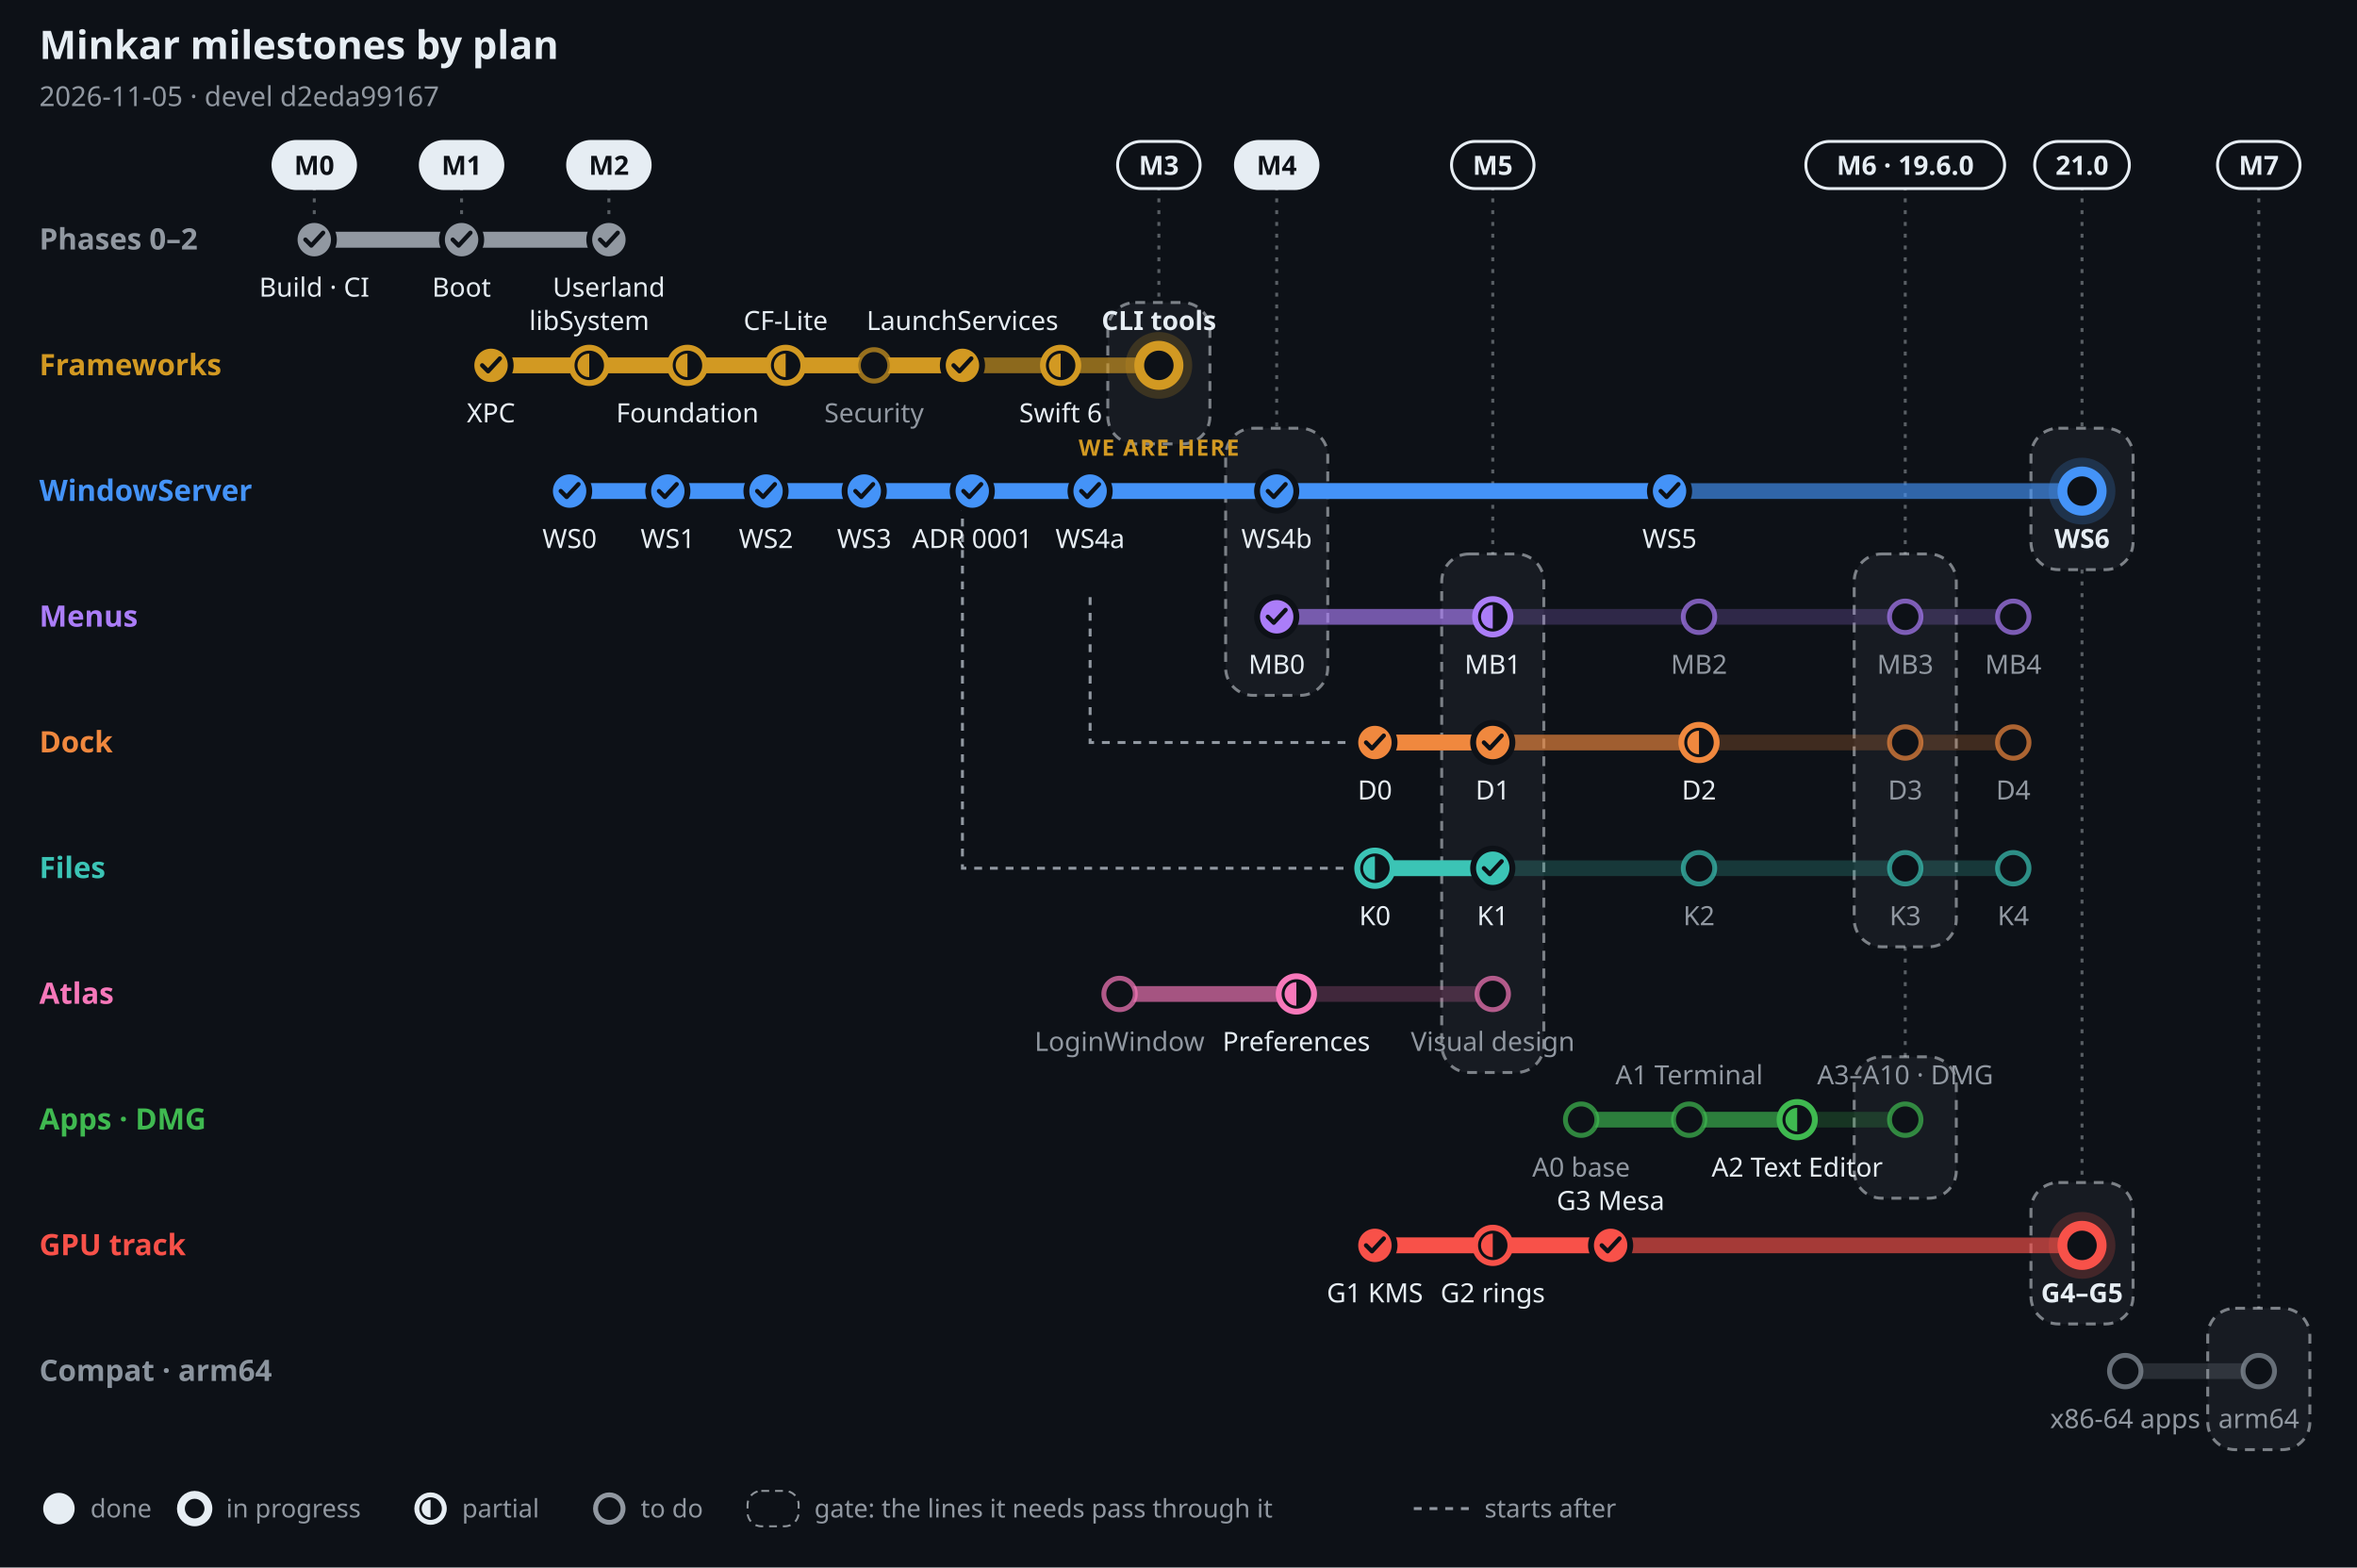
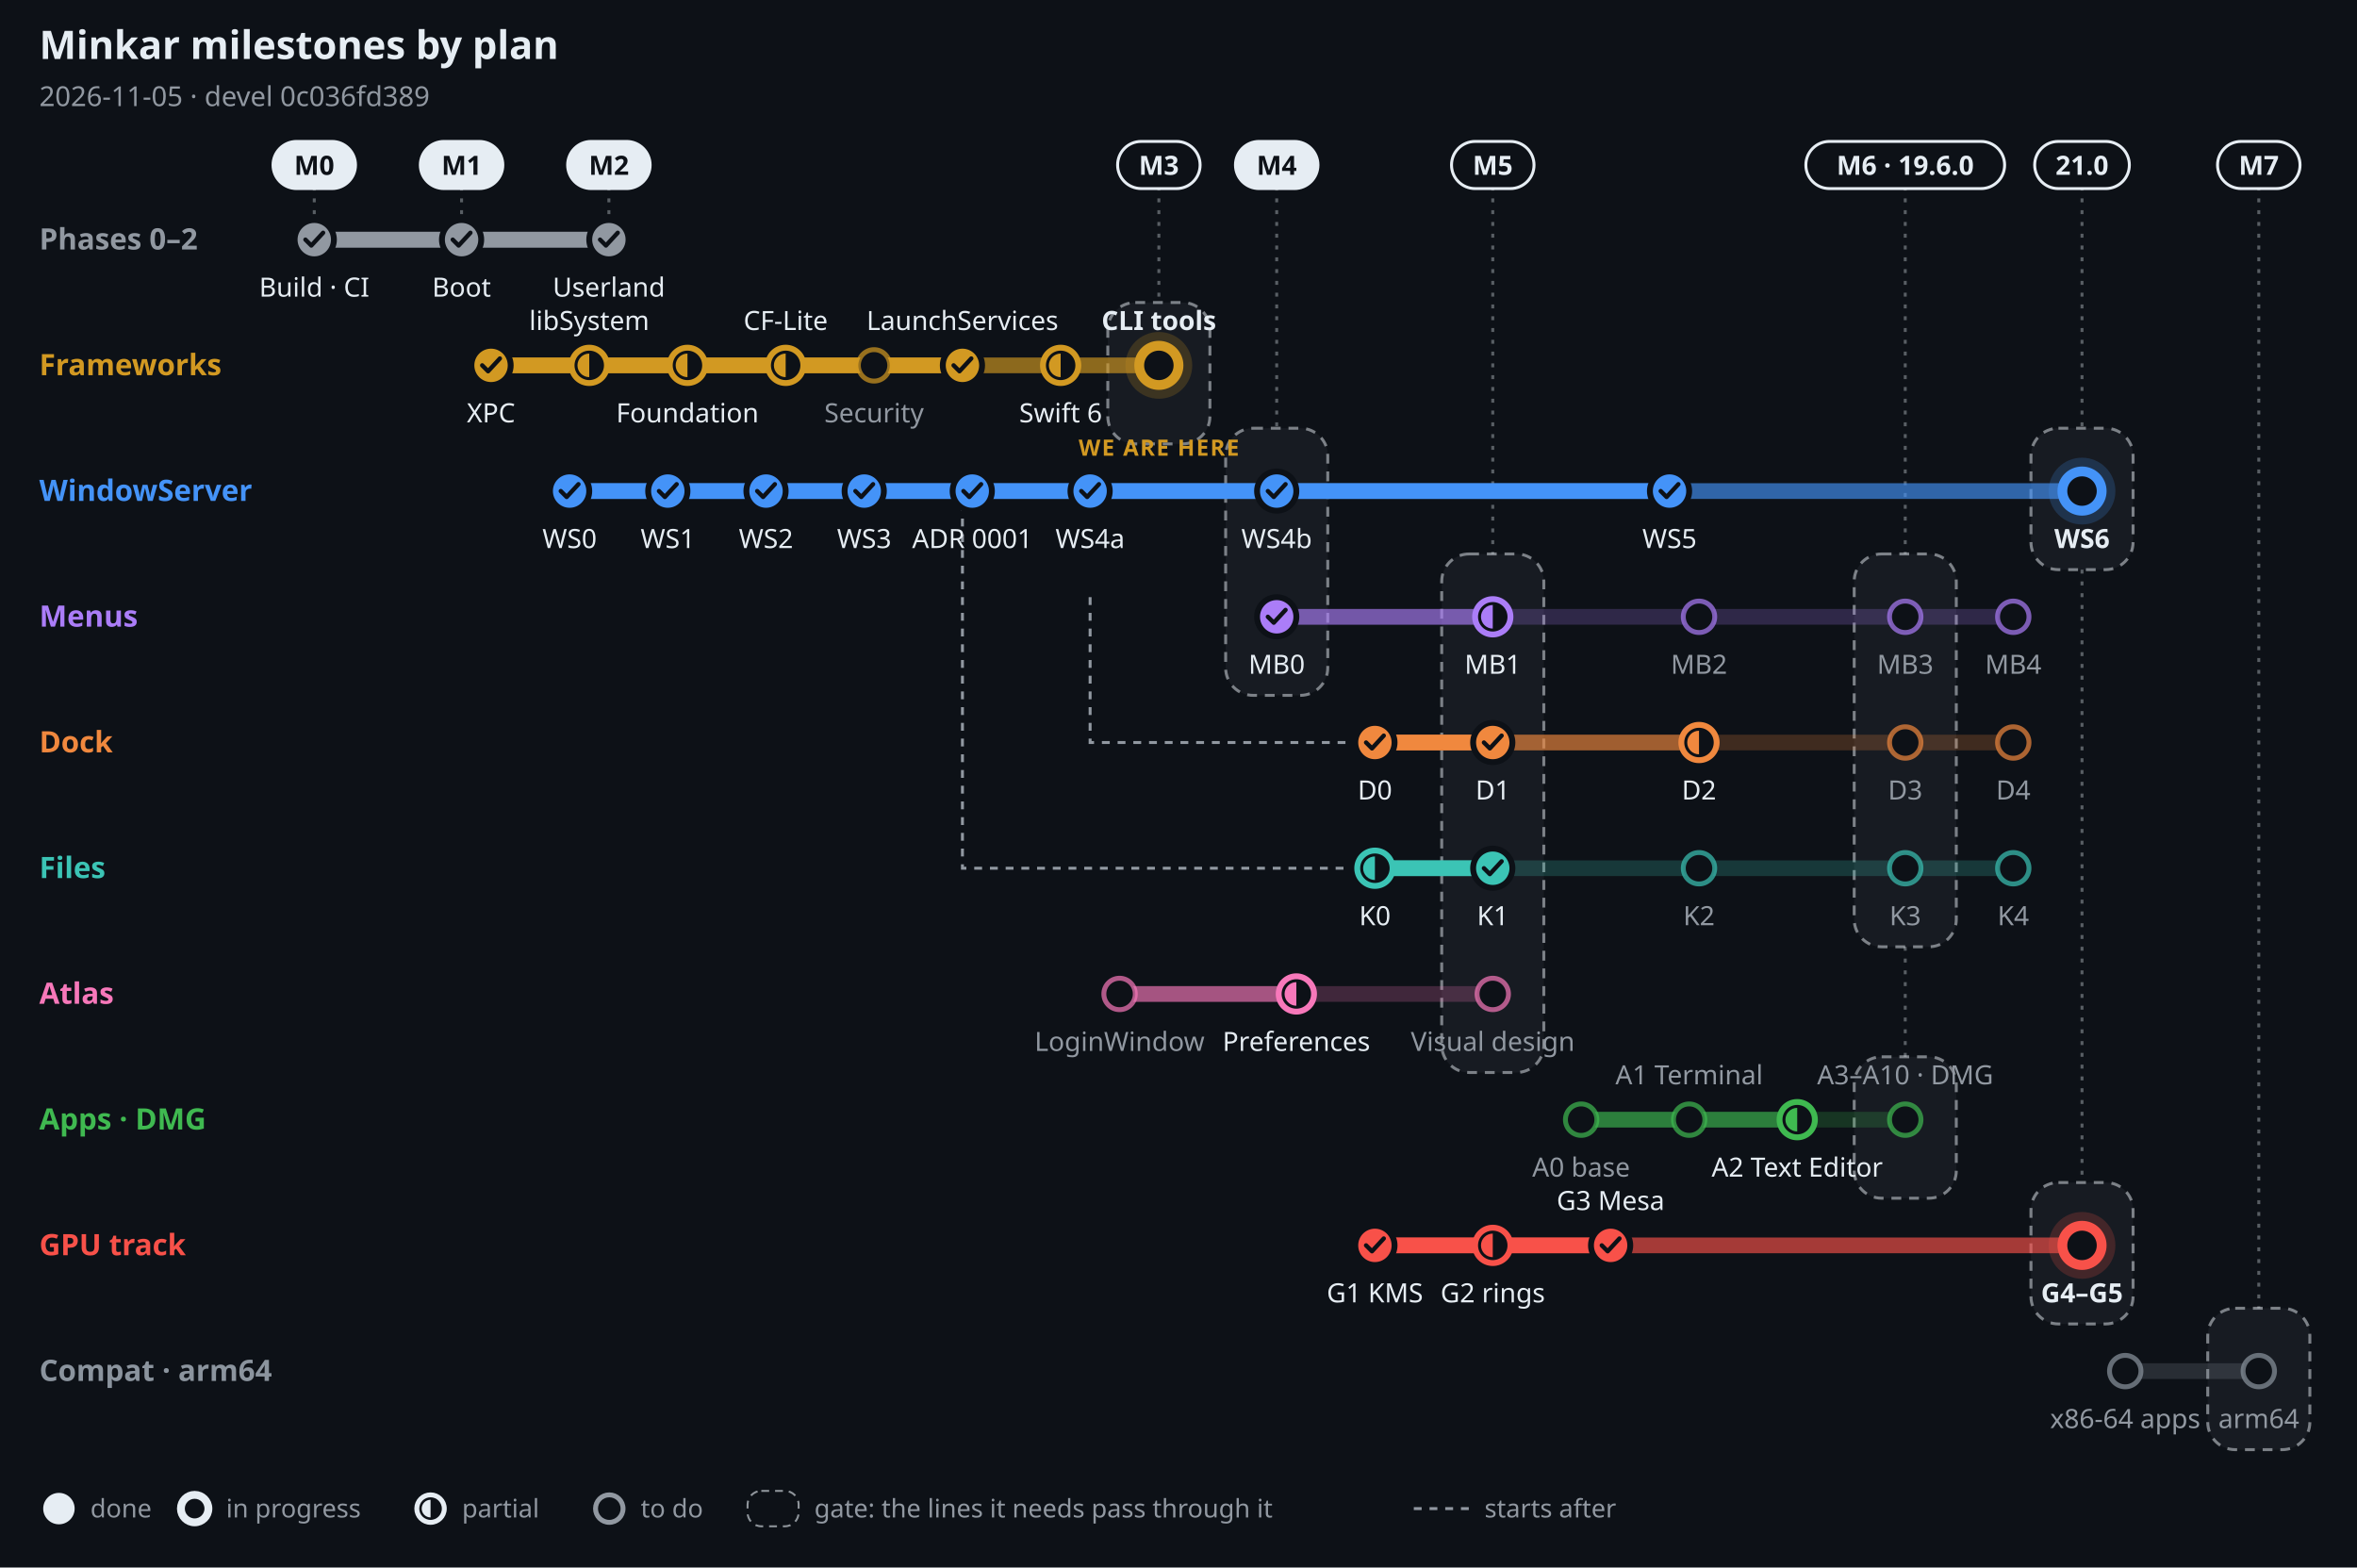
<svg xmlns="http://www.w3.org/2000/svg" width="1200" height="798" viewBox="0 0 1200 798" font-family="-apple-system, BlinkMacSystemFont, 'Segoe UI', 'Noto Sans', Helvetica, Arial, sans-serif" role="img" aria-label="Minkar milestones by plan, 2026-11-05">
  <rect width="1200" height="798" fill="#0d1117" />
  <text x="20" y="30" font-size="20" font-weight="700" fill="#e6edf3" text-anchor="start">Minkar milestones by plan</text>
-   <text x="20" y="54" font-size="14" font-weight="400" fill="#9198a1" text-anchor="start">2026-11-05 · devel d2eda99167</text>
+   <text x="20" y="54" font-size="14" font-weight="400" fill="#9198a1" text-anchor="start">2026-11-05 · devel 0c036fd389</text>
  <line x1="160" y1="95" x2="160" y2="110" stroke="#e6edf3" stroke-opacity=".35" stroke-width="1.5" stroke-dasharray="2 4" />
  <rect x="139" y="72" width="42" height="24" rx="12" fill="#e6edf3" stroke="#e6edf3" stroke-width="1.5" />
  <text x="160" y="89" font-size="13.5" font-weight="700" fill="#0d1117" text-anchor="middle">M0</text>
  <line x1="235" y1="95" x2="235" y2="110" stroke="#e6edf3" stroke-opacity=".35" stroke-width="1.5" stroke-dasharray="2 4" />
  <rect x="214" y="72" width="42" height="24" rx="12" fill="#e6edf3" stroke="#e6edf3" stroke-width="1.5" />
  <text x="235" y="89" font-size="13.5" font-weight="700" fill="#0d1117" text-anchor="middle">M1</text>
  <line x1="310" y1="95" x2="310" y2="110" stroke="#e6edf3" stroke-opacity=".35" stroke-width="1.5" stroke-dasharray="2 4" />
  <rect x="289" y="72" width="42" height="24" rx="12" fill="#e6edf3" stroke="#e6edf3" stroke-width="1.5" />
  <text x="310" y="89" font-size="13.5" font-weight="700" fill="#0d1117" text-anchor="middle">M2</text>
  <line x1="590" y1="95" x2="590" y2="154" stroke="#e6edf3" stroke-opacity=".35" stroke-width="1.5" stroke-dasharray="2 4" />
  <rect x="564" y="154" width="52" height="72" rx="14" fill="#e6edf3" fill-opacity=".05" stroke="#e6edf3" stroke-opacity=".5" stroke-width="1.5" stroke-dasharray="5 4" />
  <rect x="569" y="72" width="42" height="24" rx="12" fill="#0d1117" stroke="#e6edf3" stroke-width="1.5" />
  <text x="590" y="89" font-size="13.5" font-weight="700" fill="#e6edf3" text-anchor="middle">M3</text>
  <line x1="650" y1="95" x2="650" y2="218" stroke="#e6edf3" stroke-opacity=".35" stroke-width="1.5" stroke-dasharray="2 4" />
  <rect x="624" y="218" width="52" height="136" rx="14" fill="#e6edf3" fill-opacity=".05" stroke="#e6edf3" stroke-opacity=".5" stroke-width="1.5" stroke-dasharray="5 4" />
  <rect x="629" y="72" width="42" height="24" rx="12" fill="#e6edf3" stroke="#e6edf3" stroke-width="1.5" />
  <text x="650" y="89" font-size="13.5" font-weight="700" fill="#0d1117" text-anchor="middle">M4</text>
  <line x1="760" y1="95" x2="760" y2="282" stroke="#e6edf3" stroke-opacity=".35" stroke-width="1.5" stroke-dasharray="2 4" />
  <rect x="734" y="282" width="52" height="264" rx="14" fill="#e6edf3" fill-opacity=".05" stroke="#e6edf3" stroke-opacity=".5" stroke-width="1.5" stroke-dasharray="5 4" />
  <rect x="739" y="72" width="42" height="24" rx="12" fill="#0d1117" stroke="#e6edf3" stroke-width="1.5" />
  <text x="760" y="89" font-size="13.5" font-weight="700" fill="#e6edf3" text-anchor="middle">M5</text>
  <line x1="970" y1="95" x2="970" y2="282" stroke="#e6edf3" stroke-opacity=".35" stroke-width="1.5" stroke-dasharray="2 4" />
  <rect x="944" y="282" width="52" height="200" rx="14" fill="#e6edf3" fill-opacity=".05" stroke="#e6edf3" stroke-opacity=".5" stroke-width="1.5" stroke-dasharray="5 4" />
  <line x1="970" y1="482" x2="970" y2="538" stroke="#e6edf3" stroke-opacity=".35" stroke-width="1.5" stroke-dasharray="2 4" />
  <rect x="944" y="538" width="52" height="72" rx="14" fill="#e6edf3" fill-opacity=".05" stroke="#e6edf3" stroke-opacity=".5" stroke-width="1.5" stroke-dasharray="5 4" />
  <rect x="919.4" y="72" width="101.2" height="24" rx="12" fill="#0d1117" stroke="#e6edf3" stroke-width="1.5" />
  <text x="970" y="89" font-size="13.5" font-weight="700" fill="#e6edf3" text-anchor="middle">M6 · 19.6.0</text>
  <line x1="1060" y1="95" x2="1060" y2="218" stroke="#e6edf3" stroke-opacity=".35" stroke-width="1.5" stroke-dasharray="2 4" />
  <rect x="1034" y="218" width="52" height="72" rx="14" fill="#e6edf3" fill-opacity=".05" stroke="#e6edf3" stroke-opacity=".5" stroke-width="1.5" stroke-dasharray="5 4" />
  <line x1="1060" y1="290" x2="1060" y2="602" stroke="#e6edf3" stroke-opacity=".35" stroke-width="1.5" stroke-dasharray="2 4" />
  <rect x="1034" y="602" width="52" height="72" rx="14" fill="#e6edf3" fill-opacity=".05" stroke="#e6edf3" stroke-opacity=".5" stroke-width="1.5" stroke-dasharray="5 4" />
  <rect x="1035.9" y="72" width="48.2" height="24" rx="12" fill="#0d1117" stroke="#e6edf3" stroke-width="1.5" />
  <text x="1060" y="89" font-size="13.5" font-weight="700" fill="#e6edf3" text-anchor="middle">21.0</text>
  <line x1="1150" y1="95" x2="1150" y2="666" stroke="#e6edf3" stroke-opacity=".35" stroke-width="1.5" stroke-dasharray="2 4" />
  <rect x="1124" y="666" width="52" height="72" rx="14" fill="#e6edf3" fill-opacity=".05" stroke="#e6edf3" stroke-opacity=".5" stroke-width="1.5" stroke-dasharray="5 4" />
  <rect x="1129" y="72" width="42" height="24" rx="12" fill="#0d1117" stroke="#e6edf3" stroke-width="1.5" />
  <text x="1150" y="89" font-size="13.5" font-weight="700" fill="#e6edf3" text-anchor="middle">M7</text>
  <path d="M555 304 V378 H687" fill="none" stroke="#9198a1" stroke-width="1.5" stroke-dasharray="4 4" />
  <path d="M490 240 V442 H687" fill="none" stroke="#9198a1" stroke-width="1.5" stroke-dasharray="4 4" />
  <text x="20" y="127" font-size="15" font-weight="700" fill="#9198a1" text-anchor="start">Phases 0–2</text>
  <line x1="160" y1="122" x2="310" y2="122" stroke="#9198a1" stroke-opacity=".22" stroke-width="8" stroke-linecap="round" />
  <line x1="160" y1="122" x2="310" y2="122" stroke="#9198a1" stroke-opacity=".55" stroke-width="8" stroke-linecap="round" />
  <line x1="160" y1="122" x2="310" y2="122" stroke="#9198a1" stroke-opacity="1" stroke-width="8" stroke-linecap="round" />
  <circle cx="160" cy="122" r="10" fill="#9198a1" stroke="#0d1117" stroke-width="3" />
  <path d="M155.5 122 l3 3 l6 -6.5" fill="none" stroke="#0d1117" stroke-width="2.2" stroke-linecap="round" stroke-linejoin="round" />
  <text x="160" y="151" font-size="13.5" font-weight="500" fill="#e6edf3" text-anchor="middle">Build · CI</text>
  <circle cx="235" cy="122" r="10" fill="#9198a1" stroke="#0d1117" stroke-width="3" />
  <path d="M230.5 122 l3 3 l6 -6.5" fill="none" stroke="#0d1117" stroke-width="2.2" stroke-linecap="round" stroke-linejoin="round" />
  <text x="235" y="151" font-size="13.5" font-weight="500" fill="#e6edf3" text-anchor="middle">Boot</text>
  <circle cx="310" cy="122" r="10" fill="#9198a1" stroke="#0d1117" stroke-width="3" />
  <path d="M305.5 122 l3 3 l6 -6.5" fill="none" stroke="#0d1117" stroke-width="2.2" stroke-linecap="round" stroke-linejoin="round" />
  <text x="310" y="151" font-size="13.5" font-weight="500" fill="#e6edf3" text-anchor="middle">Userland</text>
  <text x="20" y="191" font-size="15" font-weight="700" fill="#d29922" text-anchor="start">Frameworks</text>
  <line x1="250" y1="186" x2="590" y2="186" stroke="#d29922" stroke-opacity=".22" stroke-width="8" stroke-linecap="round" />
  <line x1="250" y1="186" x2="590" y2="186" stroke="#d29922" stroke-opacity=".55" stroke-width="8" stroke-linecap="round" />
  <line x1="250" y1="186" x2="490" y2="186" stroke="#d29922" stroke-opacity="1" stroke-width="8" stroke-linecap="round" />
  <circle cx="250" cy="186" r="10" fill="#d29922" stroke="#0d1117" stroke-width="3" />
  <path d="M245.5 186 l3 3 l6 -6.5" fill="none" stroke="#0d1117" stroke-width="2.2" stroke-linecap="round" stroke-linejoin="round" />
  <text x="250" y="215" font-size="13.5" font-weight="500" fill="#e6edf3" text-anchor="middle">XPC</text>
  <circle cx="300" cy="186" r="9" fill="#0d1117" stroke="#d29922" stroke-width="3" />
  <path d="M300 180 A6 6 0 0 0 300 192 Z" fill="#d29922" />
  <text x="300" y="168" font-size="13.5" font-weight="500" fill="#e6edf3" text-anchor="middle">libSystem</text>
  <circle cx="350" cy="186" r="9" fill="#0d1117" stroke="#d29922" stroke-width="3" />
  <path d="M350 180 A6 6 0 0 0 350 192 Z" fill="#d29922" />
  <text x="350" y="215" font-size="13.5" font-weight="500" fill="#e6edf3" text-anchor="middle">Foundation</text>
  <circle cx="400" cy="186" r="9" fill="#0d1117" stroke="#d29922" stroke-width="3" />
  <path d="M400 180 A6 6 0 0 0 400 192 Z" fill="#d29922" />
  <text x="400" y="168" font-size="13.5" font-weight="500" fill="#e6edf3" text-anchor="middle">CF-Lite</text>
  <circle cx="445" cy="186" r="8" fill="#0d1117" stroke="#d29922" stroke-opacity=".7" stroke-width="2.5" />
  <text x="445" y="215" font-size="13.5" font-weight="500" fill="#9198a1" text-anchor="middle">Security</text>
  <circle cx="490" cy="186" r="10" fill="#d29922" stroke="#0d1117" stroke-width="3" />
  <path d="M485.5 186 l3 3 l6 -6.5" fill="none" stroke="#0d1117" stroke-width="2.2" stroke-linecap="round" stroke-linejoin="round" />
  <text x="490" y="168" font-size="13.5" font-weight="500" fill="#e6edf3" text-anchor="middle">LaunchServices</text>
  <circle cx="540" cy="186" r="9" fill="#0d1117" stroke="#d29922" stroke-width="3" />
  <path d="M540 180 A6 6 0 0 0 540 192 Z" fill="#d29922" />
  <text x="540" y="215" font-size="13.5" font-weight="500" fill="#e6edf3" text-anchor="middle">Swift 6</text>
  <circle cx="590" cy="186" r="17" fill="#d29922" fill-opacity=".2" />
  <circle cx="590" cy="186" r="10" fill="#0d1117" stroke="#d29922" stroke-width="5" />
  <text x="590" y="168" font-size="13.5" font-weight="700" fill="#e6edf3" text-anchor="middle">CLI tools</text>
  <text x="590" y="232" font-size="11.5" font-weight="800" fill="#d29922" text-anchor="middle" letter-spacing=".06em">WE ARE HERE</text>
  <text x="20" y="255" font-size="15" font-weight="700" fill="#4493f8" text-anchor="start">WindowServer</text>
  <line x1="290" y1="250" x2="1060" y2="250" stroke="#4493f8" stroke-opacity=".22" stroke-width="8" stroke-linecap="round" />
  <line x1="290" y1="250" x2="1060" y2="250" stroke="#4493f8" stroke-opacity=".55" stroke-width="8" stroke-linecap="round" />
  <line x1="290" y1="250" x2="850" y2="250" stroke="#4493f8" stroke-opacity="1" stroke-width="8" stroke-linecap="round" />
  <circle cx="290" cy="250" r="10" fill="#4493f8" stroke="#0d1117" stroke-width="3" />
  <path d="M285.5 250 l3 3 l6 -6.5" fill="none" stroke="#0d1117" stroke-width="2.2" stroke-linecap="round" stroke-linejoin="round" />
  <text x="290" y="279" font-size="13.5" font-weight="500" fill="#e6edf3" text-anchor="middle">WS0</text>
  <circle cx="340" cy="250" r="10" fill="#4493f8" stroke="#0d1117" stroke-width="3" />
  <path d="M335.5 250 l3 3 l6 -6.5" fill="none" stroke="#0d1117" stroke-width="2.2" stroke-linecap="round" stroke-linejoin="round" />
  <text x="340" y="279" font-size="13.5" font-weight="500" fill="#e6edf3" text-anchor="middle">WS1</text>
  <circle cx="390" cy="250" r="10" fill="#4493f8" stroke="#0d1117" stroke-width="3" />
  <path d="M385.5 250 l3 3 l6 -6.5" fill="none" stroke="#0d1117" stroke-width="2.2" stroke-linecap="round" stroke-linejoin="round" />
  <text x="390" y="279" font-size="13.5" font-weight="500" fill="#e6edf3" text-anchor="middle">WS2</text>
  <circle cx="440" cy="250" r="10" fill="#4493f8" stroke="#0d1117" stroke-width="3" />
  <path d="M435.5 250 l3 3 l6 -6.5" fill="none" stroke="#0d1117" stroke-width="2.2" stroke-linecap="round" stroke-linejoin="round" />
  <text x="440" y="279" font-size="13.5" font-weight="500" fill="#e6edf3" text-anchor="middle">WS3</text>
  <circle cx="495" cy="250" r="10" fill="#4493f8" stroke="#0d1117" stroke-width="3" />
  <path d="M490.5 250 l3 3 l6 -6.5" fill="none" stroke="#0d1117" stroke-width="2.2" stroke-linecap="round" stroke-linejoin="round" />
  <text x="495" y="279" font-size="13.5" font-weight="500" fill="#e6edf3" text-anchor="middle">ADR 0001</text>
  <circle cx="555" cy="250" r="10" fill="#4493f8" stroke="#0d1117" stroke-width="3" />
  <path d="M550.5 250 l3 3 l6 -6.5" fill="none" stroke="#0d1117" stroke-width="2.2" stroke-linecap="round" stroke-linejoin="round" />
  <text x="555" y="279" font-size="13.5" font-weight="500" fill="#e6edf3" text-anchor="middle">WS4a</text>
  <circle cx="650" cy="250" r="10" fill="#4493f8" stroke="#0d1117" stroke-width="3" />
  <path d="M645.5 250 l3 3 l6 -6.5" fill="none" stroke="#0d1117" stroke-width="2.2" stroke-linecap="round" stroke-linejoin="round" />
  <text x="650" y="279" font-size="13.5" font-weight="500" fill="#e6edf3" text-anchor="middle">WS4b</text>
  <circle cx="850" cy="250" r="10" fill="#4493f8" stroke="#0d1117" stroke-width="3" />
  <path d="M845.5 250 l3 3 l6 -6.5" fill="none" stroke="#0d1117" stroke-width="2.2" stroke-linecap="round" stroke-linejoin="round" />
  <text x="850" y="279" font-size="13.5" font-weight="500" fill="#e6edf3" text-anchor="middle">WS5</text>
  <circle cx="1060" cy="250" r="17" fill="#4493f8" fill-opacity=".2" />
  <circle cx="1060" cy="250" r="10" fill="#0d1117" stroke="#4493f8" stroke-width="5" />
  <text x="1060" y="279" font-size="13.5" font-weight="700" fill="#e6edf3" text-anchor="middle">WS6</text>
  <text x="20" y="319" font-size="15" font-weight="700" fill="#ab7df8" text-anchor="start">Menus</text>
  <line x1="650" y1="314" x2="1025" y2="314" stroke="#ab7df8" stroke-opacity=".22" stroke-width="8" stroke-linecap="round" />
  <line x1="650" y1="314" x2="760" y2="314" stroke="#ab7df8" stroke-opacity=".55" stroke-width="8" stroke-linecap="round" />
  <line x1="650" y1="314" x2="650" y2="314" stroke="#ab7df8" stroke-opacity="1" stroke-width="8" stroke-linecap="round" />
  <circle cx="650" cy="314" r="10" fill="#ab7df8" stroke="#0d1117" stroke-width="3" />
  <path d="M645.5 314 l3 3 l6 -6.5" fill="none" stroke="#0d1117" stroke-width="2.2" stroke-linecap="round" stroke-linejoin="round" />
  <text x="650" y="343" font-size="13.5" font-weight="500" fill="#e6edf3" text-anchor="middle">MB0</text>
  <circle cx="760" cy="314" r="9" fill="#0d1117" stroke="#ab7df8" stroke-width="3" />
  <path d="M760 308 A6 6 0 0 0 760 320 Z" fill="#ab7df8" />
  <text x="760" y="343" font-size="13.5" font-weight="500" fill="#e6edf3" text-anchor="middle">MB1</text>
  <circle cx="865" cy="314" r="8" fill="#0d1117" stroke="#ab7df8" stroke-opacity=".7" stroke-width="2.5" />
  <text x="865" y="343" font-size="13.5" font-weight="500" fill="#9198a1" text-anchor="middle">MB2</text>
  <circle cx="970" cy="314" r="8" fill="#0d1117" stroke="#ab7df8" stroke-opacity=".7" stroke-width="2.5" />
  <text x="970" y="343" font-size="13.5" font-weight="500" fill="#9198a1" text-anchor="middle">MB3</text>
  <circle cx="1025" cy="314" r="8" fill="#0d1117" stroke="#ab7df8" stroke-opacity=".7" stroke-width="2.5" />
  <text x="1025" y="343" font-size="13.5" font-weight="500" fill="#9198a1" text-anchor="middle">MB4</text>
  <text x="20" y="383" font-size="15" font-weight="700" fill="#f0883e" text-anchor="start">Dock</text>
  <line x1="700" y1="378" x2="1025" y2="378" stroke="#f0883e" stroke-opacity=".22" stroke-width="8" stroke-linecap="round" />
  <line x1="700" y1="378" x2="865" y2="378" stroke="#f0883e" stroke-opacity=".55" stroke-width="8" stroke-linecap="round" />
  <line x1="700" y1="378" x2="760" y2="378" stroke="#f0883e" stroke-opacity="1" stroke-width="8" stroke-linecap="round" />
  <circle cx="700" cy="378" r="10" fill="#f0883e" stroke="#0d1117" stroke-width="3" />
  <path d="M695.5 378 l3 3 l6 -6.5" fill="none" stroke="#0d1117" stroke-width="2.2" stroke-linecap="round" stroke-linejoin="round" />
  <text x="700" y="407" font-size="13.5" font-weight="500" fill="#e6edf3" text-anchor="middle">D0</text>
  <circle cx="760" cy="378" r="10" fill="#f0883e" stroke="#0d1117" stroke-width="3" />
  <path d="M755.5 378 l3 3 l6 -6.5" fill="none" stroke="#0d1117" stroke-width="2.2" stroke-linecap="round" stroke-linejoin="round" />
  <text x="760" y="407" font-size="13.5" font-weight="500" fill="#e6edf3" text-anchor="middle">D1</text>
  <circle cx="865" cy="378" r="9" fill="#0d1117" stroke="#f0883e" stroke-width="3" />
  <path d="M865 372 A6 6 0 0 0 865 384 Z" fill="#f0883e" />
  <text x="865" y="407" font-size="13.5" font-weight="500" fill="#e6edf3" text-anchor="middle">D2</text>
  <circle cx="970" cy="378" r="8" fill="#0d1117" stroke="#f0883e" stroke-opacity=".7" stroke-width="2.5" />
  <text x="970" y="407" font-size="13.5" font-weight="500" fill="#9198a1" text-anchor="middle">D3</text>
  <circle cx="1025" cy="378" r="8" fill="#0d1117" stroke="#f0883e" stroke-opacity=".7" stroke-width="2.5" />
  <text x="1025" y="407" font-size="13.5" font-weight="500" fill="#9198a1" text-anchor="middle">D4</text>
  <text x="20" y="447" font-size="15" font-weight="700" fill="#3bc4b5" text-anchor="start">Files</text>
  <line x1="700" y1="442" x2="1025" y2="442" stroke="#3bc4b5" stroke-opacity=".22" stroke-width="8" stroke-linecap="round" />
  <line x1="700" y1="442" x2="760" y2="442" stroke="#3bc4b5" stroke-opacity=".55" stroke-width="8" stroke-linecap="round" />
  <line x1="700" y1="442" x2="760" y2="442" stroke="#3bc4b5" stroke-opacity="1" stroke-width="8" stroke-linecap="round" />
  <circle cx="700" cy="442" r="9" fill="#0d1117" stroke="#3bc4b5" stroke-width="3" />
  <path d="M700 436 A6 6 0 0 0 700 448 Z" fill="#3bc4b5" />
  <text x="700" y="471" font-size="13.5" font-weight="500" fill="#e6edf3" text-anchor="middle">K0</text>
  <circle cx="760" cy="442" r="10" fill="#3bc4b5" stroke="#0d1117" stroke-width="3" />
  <path d="M755.5 442 l3 3 l6 -6.5" fill="none" stroke="#0d1117" stroke-width="2.2" stroke-linecap="round" stroke-linejoin="round" />
  <text x="760" y="471" font-size="13.5" font-weight="500" fill="#e6edf3" text-anchor="middle">K1</text>
  <circle cx="865" cy="442" r="8" fill="#0d1117" stroke="#3bc4b5" stroke-opacity=".7" stroke-width="2.5" />
  <text x="865" y="471" font-size="13.5" font-weight="500" fill="#9198a1" text-anchor="middle">K2</text>
  <circle cx="970" cy="442" r="8" fill="#0d1117" stroke="#3bc4b5" stroke-opacity=".7" stroke-width="2.5" />
  <text x="970" y="471" font-size="13.5" font-weight="500" fill="#9198a1" text-anchor="middle">K3</text>
  <circle cx="1025" cy="442" r="8" fill="#0d1117" stroke="#3bc4b5" stroke-opacity=".7" stroke-width="2.5" />
  <text x="1025" y="471" font-size="13.5" font-weight="500" fill="#9198a1" text-anchor="middle">K4</text>
  <text x="20" y="511" font-size="15" font-weight="700" fill="#f778ba" text-anchor="start">Atlas</text>
  <line x1="570" y1="506" x2="760" y2="506" stroke="#f778ba" stroke-opacity=".22" stroke-width="8" stroke-linecap="round" />
  <line x1="570" y1="506" x2="660" y2="506" stroke="#f778ba" stroke-opacity=".55" stroke-width="8" stroke-linecap="round" />
  <circle cx="570" cy="506" r="8" fill="#0d1117" stroke="#f778ba" stroke-opacity=".7" stroke-width="2.5" />
  <text x="570" y="535" font-size="13.5" font-weight="500" fill="#9198a1" text-anchor="middle">LoginWindow</text>
  <circle cx="660" cy="506" r="9" fill="#0d1117" stroke="#f778ba" stroke-width="3" />
  <path d="M660 500 A6 6 0 0 0 660 512 Z" fill="#f778ba" />
  <text x="660" y="535" font-size="13.5" font-weight="500" fill="#e6edf3" text-anchor="middle">Preferences</text>
  <circle cx="760" cy="506" r="8" fill="#0d1117" stroke="#f778ba" stroke-opacity=".7" stroke-width="2.5" />
  <text x="760" y="535" font-size="13.5" font-weight="500" fill="#9198a1" text-anchor="middle">Visual design</text>
  <text x="20" y="575" font-size="15" font-weight="700" fill="#3fb950" text-anchor="start">Apps · DMG</text>
  <line x1="805" y1="570" x2="970" y2="570" stroke="#3fb950" stroke-opacity=".22" stroke-width="8" stroke-linecap="round" />
  <line x1="805" y1="570" x2="915" y2="570" stroke="#3fb950" stroke-opacity=".55" stroke-width="8" stroke-linecap="round" />
  <circle cx="805" cy="570" r="8" fill="#0d1117" stroke="#3fb950" stroke-opacity=".7" stroke-width="2.5" />
  <text x="805" y="599" font-size="13.5" font-weight="500" fill="#9198a1" text-anchor="middle">A0 base</text>
  <circle cx="860" cy="570" r="8" fill="#0d1117" stroke="#3fb950" stroke-opacity=".7" stroke-width="2.5" />
  <text x="860" y="552" font-size="13.5" font-weight="500" fill="#9198a1" text-anchor="middle">A1 Terminal</text>
  <circle cx="915" cy="570" r="9" fill="#0d1117" stroke="#3fb950" stroke-width="3" />
  <path d="M915 564 A6 6 0 0 0 915 576 Z" fill="#3fb950" />
  <text x="915" y="599" font-size="13.5" font-weight="500" fill="#e6edf3" text-anchor="middle">A2 Text Editor</text>
  <circle cx="970" cy="570" r="8" fill="#0d1117" stroke="#3fb950" stroke-opacity=".7" stroke-width="2.5" />
  <text x="970" y="552" font-size="13.5" font-weight="500" fill="#9198a1" text-anchor="middle">A3–A10 · DMG</text>
  <text x="20" y="639" font-size="15" font-weight="700" fill="#f85149" text-anchor="start">GPU track</text>
  <line x1="700" y1="634" x2="1060" y2="634" stroke="#f85149" stroke-opacity=".22" stroke-width="8" stroke-linecap="round" />
  <line x1="700" y1="634" x2="1060" y2="634" stroke="#f85149" stroke-opacity=".55" stroke-width="8" stroke-linecap="round" />
  <line x1="700" y1="634" x2="820" y2="634" stroke="#f85149" stroke-opacity="1" stroke-width="8" stroke-linecap="round" />
  <circle cx="700" cy="634" r="10" fill="#f85149" stroke="#0d1117" stroke-width="3" />
  <path d="M695.5 634 l3 3 l6 -6.5" fill="none" stroke="#0d1117" stroke-width="2.2" stroke-linecap="round" stroke-linejoin="round" />
  <text x="700" y="663" font-size="13.5" font-weight="500" fill="#e6edf3" text-anchor="middle">G1 KMS</text>
  <circle cx="760" cy="634" r="9" fill="#0d1117" stroke="#f85149" stroke-width="3" />
  <path d="M760 628 A6 6 0 0 0 760 640 Z" fill="#f85149" />
  <text x="760" y="663" font-size="13.5" font-weight="500" fill="#e6edf3" text-anchor="middle">G2 rings</text>
  <circle cx="820" cy="634" r="10" fill="#f85149" stroke="#0d1117" stroke-width="3" />
  <path d="M815.5 634 l3 3 l6 -6.5" fill="none" stroke="#0d1117" stroke-width="2.2" stroke-linecap="round" stroke-linejoin="round" />
  <text x="820" y="616" font-size="13.5" font-weight="500" fill="#e6edf3" text-anchor="middle">G3 Mesa</text>
  <circle cx="1060" cy="634" r="17" fill="#f85149" fill-opacity=".2" />
  <circle cx="1060" cy="634" r="10" fill="#0d1117" stroke="#f85149" stroke-width="5" />
  <text x="1060" y="663" font-size="13.5" font-weight="700" fill="#e6edf3" text-anchor="middle">G4–G5</text>
  <text x="20" y="703" font-size="15" font-weight="700" fill="#8b949e" text-anchor="start">Compat · arm64</text>
  <line x1="1082" y1="698" x2="1150" y2="698" stroke="#8b949e" stroke-opacity=".22" stroke-width="8" stroke-linecap="round" />
  <circle cx="1082" cy="698" r="8" fill="#0d1117" stroke="#8b949e" stroke-opacity=".7" stroke-width="2.5" />
  <text x="1082" y="727" font-size="13.5" font-weight="500" fill="#9198a1" text-anchor="middle">x86-64 apps</text>
  <circle cx="1150" cy="698" r="8" fill="#0d1117" stroke="#8b949e" stroke-opacity=".7" stroke-width="2.5" />
  <text x="1150" y="727" font-size="13.5" font-weight="500" fill="#9198a1" text-anchor="middle">arm64</text>
  <circle cx="30" cy="768" r="8" fill="#e6edf3" />
  <text x="46" y="772.5" font-size="13" font-weight="400" fill="#9198a1" text-anchor="start">done</text>
  <circle cx="99.1" cy="768" r="7" fill="#0d1117" stroke="#e6edf3" stroke-width="4" />
  <text x="115.1" y="772.5" font-size="13" font-weight="400" fill="#9198a1" text-anchor="start">in progress</text>
  <circle cx="219.2" cy="768" r="7" fill="#0d1117" stroke="#e6edf3" stroke-width="2.5" />
  <path d="M219.2 763.5 A4.5 4.5 0 0 0 219.2 772.5 Z" fill="#e6edf3" />
  <text x="235.2" y="772.5" font-size="13" font-weight="400" fill="#9198a1" text-anchor="start">partial</text>
  <circle cx="310.2" cy="768" r="7" fill="#0d1117" stroke="#9198a1" stroke-width="2.5" />
  <text x="326.2" y="772.5" font-size="13" font-weight="400" fill="#9198a1" text-anchor="start">to do</text>
  <rect x="380.6" y="759" width="26" height="18" rx="7" fill="none" stroke="#e6edf3" stroke-opacity=".6" stroke-dasharray="4 3" />
  <text x="414.6" y="772.5" font-size="13" font-weight="400" fill="#9198a1" text-anchor="start">gate: the lines it needs pass through it</text>
  <path d="M719.8 768 h28" stroke="#9198a1" stroke-width="1.5" stroke-dasharray="4 4" />
  <text x="755.8" y="772.5" font-size="13" font-weight="400" fill="#9198a1" text-anchor="start">starts after</text>
</svg>
